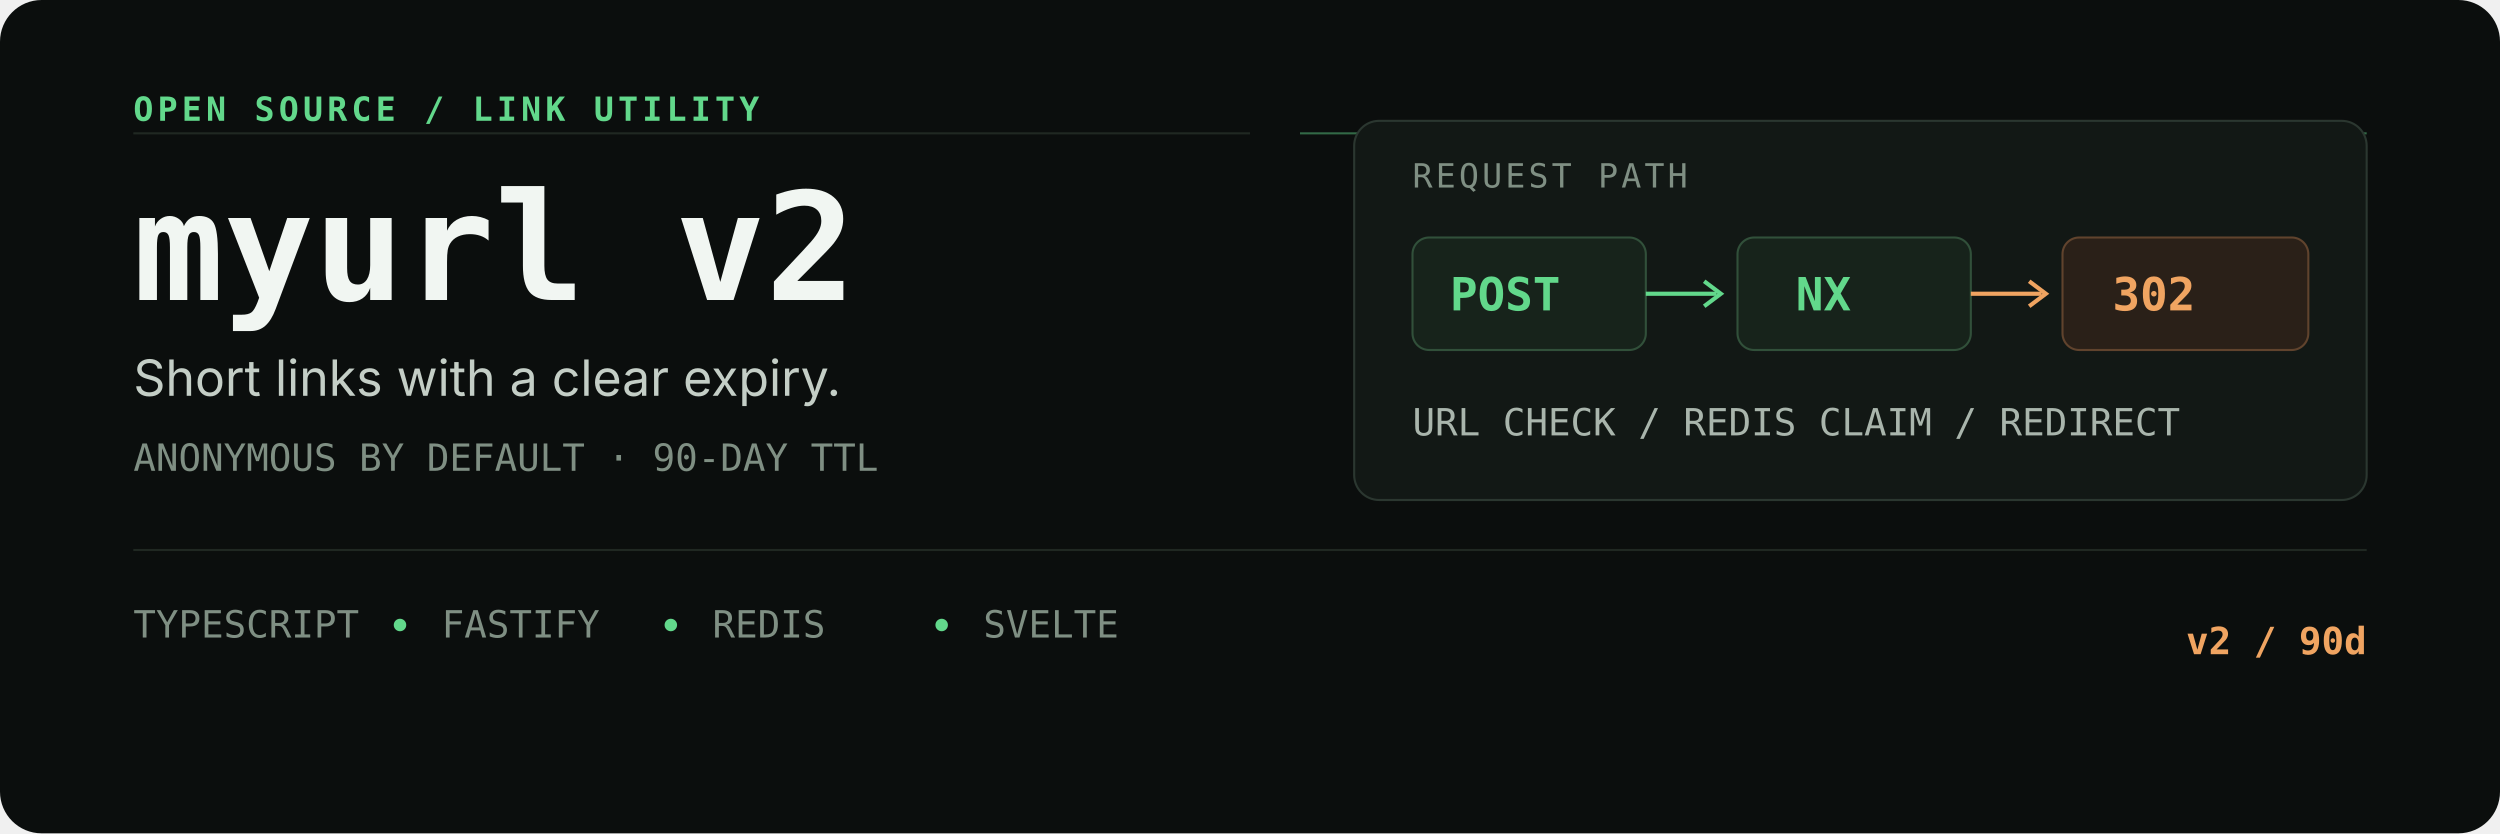
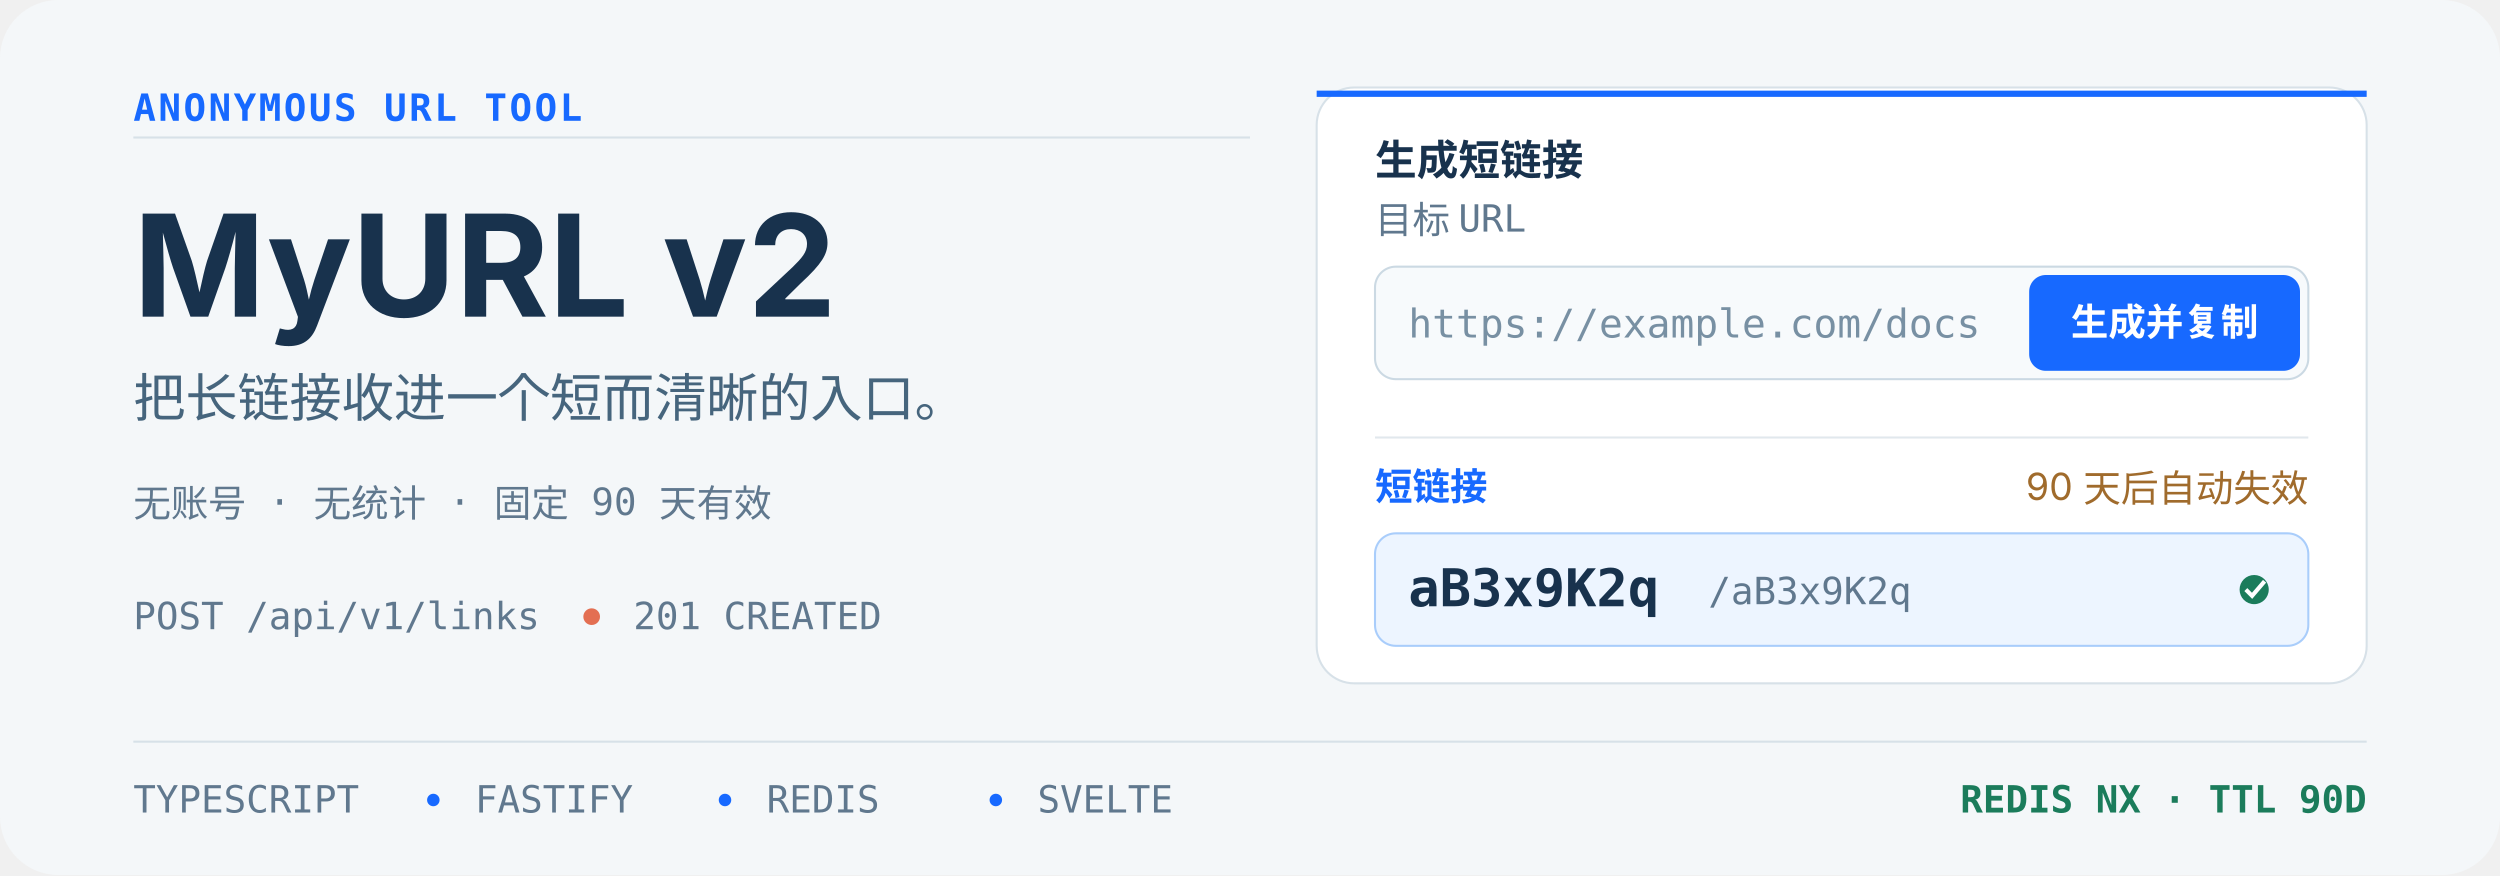
- <svg xmlns="http://www.w3.org/2000/svg" width="1200" height="400" viewBox="0 0 1200 400" role="img" aria-labelledby="title desc">
-   <rect width="1200" height="400" rx="20" fill="#0b0e0d" />
-   <path d="M64 264H1136" stroke="#202822" stroke-width="1" />
-   <path d="M64 64H600" stroke="#202822" stroke-width="1" />
-   <path d="M624 64H1136" stroke="#62d88b" stroke-width="1" opacity=".45" />
+ <svg xmlns="http://www.w3.org/2000/svg" width="1200" height="420" viewBox="0 0 1200 420" role="img" aria-labelledby="title desc">
+   <rect width="1200" height="420" rx="28" fill="#f4f7f9" />
+   <path d="M64 66H600" stroke="#d7e1e8" />
+   <path d="M632 66H1136" stroke="#1769ff" opacity=".35" />
+   <path d="M64 356H1136" stroke="#d7e1e8" />
  <g id="identity" transform="translate(64 58)">
-     <text x="0" y="0" fill="#62d88b" font-family="ui-monospace, SFMono-Regular, Menlo, monospace" font-size="16" font-weight="600" letter-spacing="2">OPEN SOURCE / LINK UTILITY</text>
-     <text x="0" y="86" fill="#f1f6f2" font-family="ui-monospace, SFMono-Regular, Menlo, monospace" font-size="72" font-weight="600">myurl v2</text>
-     <text x="0" y="132" fill="#c4cec6" font-family="system-ui, -apple-system, BlinkMacSystemFont, 'Segoe UI', sans-serif" font-size="24">Short links with a clear expiry.</text>
-     <text x="0" y="168" fill="#7f8f83" font-family="ui-monospace, SFMono-Regular, Menlo, monospace" font-size="18">ANONYMOUS BY DEFAULT · 90-DAY TTL</text>
+     <text x="0" y="0" fill="#1769ff" font-family="ui-monospace, SFMono-Regular, Menlo, monospace" font-size="18" font-weight="600" letter-spacing="1.2">ANONYMOUS URL TOOL</text>
+     <text x="0" y="94" fill="#18324d" font-family="-apple-system, BlinkMacSystemFont, 'Segoe UI', 'PingFang SC', sans-serif" font-size="68" font-weight="700">MyURL v2</text>
+     <text x="0" y="142" fill="#46657d" font-family="-apple-system, BlinkMacSystemFont, 'Segoe UI', 'PingFang SC', sans-serif" font-size="25">把长链接收进一个短而清晰的入口。</text>
+     <text x="0" y="190" fill="#60788e" font-family="ui-monospace, SFMono-Regular, Menlo, monospace" font-size="18">无账号 · 无统计 · 固定 90 天有效</text>
+     <g transform="translate(0 244)">
+       <text x="0" y="0" fill="#60788e" font-family="ui-monospace, SFMono-Regular, Menlo, monospace" font-size="18">POST /api/v1/links</text>
+       <circle cx="220" cy="-6" r="4" fill="#e36f52" />
+       <text x="240" y="0" fill="#60788e" font-family="ui-monospace, SFMono-Regular, Menlo, monospace" font-size="18">201 CREATED</text>
+     </g>
  </g>
-   <g id="path" transform="translate(650 58)">
-     <rect x="0" y="0" width="486" height="182" rx="12" fill="#121815" stroke="#2b3730" />
-     <text x="28" y="32" fill="#7f8f83" font-family="ui-monospace, SFMono-Regular, Menlo, monospace" font-size="16" letter-spacing="1.5">REQUEST PATH</text>
-     <g transform="translate(28 56)">
-       <rect width="112" height="54" rx="8" fill="#17231b" stroke="#31503a" />
-       <text x="18" y="35" fill="#62d88b" font-family="ui-monospace, SFMono-Regular, Menlo, monospace" font-size="22" font-weight="600">POST</text>
-     </g>
-     <path d="M140 83H174" stroke="#62d88b" stroke-width="2" />
-     <path d="m168 77 8 6-8 6" fill="none" stroke="#62d88b" stroke-width="2" />
-     <g transform="translate(184 56)">
-       <rect width="112" height="54" rx="8" fill="#17231b" stroke="#31503a" />
-       <text x="28" y="35" fill="#62d88b" font-family="ui-monospace, SFMono-Regular, Menlo, monospace" font-size="22" font-weight="600">NX</text>
-     </g>
-     <path d="M296 83H330" stroke="#f0a461" stroke-width="2" />
-     <path d="m324 77 8 6-8 6" fill="none" stroke="#f0a461" stroke-width="2" />
-     <g transform="translate(340 56)">
-       <rect width="118" height="54" rx="8" fill="#2a2018" stroke="#60432d" />
-       <text x="24" y="35" fill="#f0a461" font-family="ui-monospace, SFMono-Regular, Menlo, monospace" font-size="22" font-weight="600">302</text>
-     </g>
-     <text x="28" y="151" fill="#a9b5ac" font-family="ui-monospace, SFMono-Regular, Menlo, monospace" font-size="18">URL CHECK  /  REDIS CLAIM  /  REDIRECT</text>
+   <g id="product-proof" transform="translate(632 42)">
+     <rect width="504" height="286" rx="18" fill="#ffffff" stroke="#d7e1e8" />
+     <path d="M0 3H504" stroke="#1769ff" stroke-width="3" />
+     <text x="28" y="42" fill="#18324d" font-family="-apple-system, BlinkMacSystemFont, 'Segoe UI', 'PingFang SC', sans-serif" font-size="20" font-weight="600">生成短链接</text>
+     <text x="28" y="70" fill="#60788e" font-family="ui-monospace, SFMono-Regular, Menlo, monospace" font-size="18">目标 URL</text>
+     <rect x="28" y="86" width="448" height="54" rx="10" fill="#f7fafc" stroke="#cbd9e3" />
+     <text x="44" y="120" fill="#7890a3" font-family="ui-monospace, SFMono-Regular, Menlo, monospace" font-size="19">https://example.com/docs</text>
+     <rect x="342" y="90" width="130" height="46" rx="8" fill="#1769ff" />
+     <text x="407" y="119" text-anchor="middle" fill="#ffffff" font-family="-apple-system, BlinkMacSystemFont, 'Segoe UI', 'PingFang SC', sans-serif" font-size="18" font-weight="600">生成并复制</text>
+     <path d="M28 168H476" stroke="#e1e8ed" />
+     <text x="28" y="198" fill="#1769ff" font-family="-apple-system, BlinkMacSystemFont, 'Segoe UI', 'PingFang SC', sans-serif" font-size="18" font-weight="600">短链接</text>
+     <text x="476" y="198" text-anchor="end" fill="#a06b2c" font-family="-apple-system, BlinkMacSystemFont, 'Segoe UI', 'PingFang SC', sans-serif" font-size="18">90 天后自动失效</text>
+     <rect x="28" y="214" width="448" height="54" rx="10" fill="#edf5ff" stroke="#a9cdfb" />
+     <text x="44" y="249" fill="#18324d" font-family="ui-monospace, SFMono-Regular, Menlo, monospace" font-size="25" font-weight="600">aB3x9K2q</text>
+     <text x="188" y="248" fill="#60788e" font-family="ui-monospace, SFMono-Regular, Menlo, monospace" font-size="18">/aB3x9K2q</text>
+     <circle cx="450" cy="241" r="7" fill="#1b7c5b" />
+     <path d="m446 241 3 3 6-7" fill="none" stroke="#ffffff" stroke-width="2" />
  </g>
-   <g id="metadata" transform="translate(64 306)">
-     <text x="0" y="0" fill="#7f8f83" font-family="ui-monospace, SFMono-Regular, Menlo, monospace" font-size="18">TYPESCRIPT</text>
-     <circle cx="128" cy="-6" r="3" fill="#62d88b" />
-     <text x="148" y="0" fill="#7f8f83" font-family="ui-monospace, SFMono-Regular, Menlo, monospace" font-size="18">FASTIFY</text>
-     <circle cx="258" cy="-6" r="3" fill="#62d88b" />
-     <text x="278" y="0" fill="#7f8f83" font-family="ui-monospace, SFMono-Regular, Menlo, monospace" font-size="18">REDIS</text>
-     <circle cx="388" cy="-6" r="3" fill="#62d88b" />
-     <text x="408" y="0" fill="#7f8f83" font-family="ui-monospace, SFMono-Regular, Menlo, monospace" font-size="18">SVELTE</text>
+   <g id="metadata" transform="translate(64 390)">
+     <text x="0" y="0" fill="#60788e" font-family="ui-monospace, SFMono-Regular, Menlo, monospace" font-size="18">TYPESCRIPT</text>
+     <circle cx="144" cy="-6" r="3" fill="#1769ff" />
+     <text x="164" y="0" fill="#60788e" font-family="ui-monospace, SFMono-Regular, Menlo, monospace" font-size="18">FASTIFY</text>
+     <circle cx="284" cy="-6" r="3" fill="#1769ff" />
+     <text x="304" y="0" fill="#60788e" font-family="ui-monospace, SFMono-Regular, Menlo, monospace" font-size="18">REDIS</text>
+     <circle cx="414" cy="-6" r="3" fill="#1769ff" />
+     <text x="434" y="0" fill="#60788e" font-family="ui-monospace, SFMono-Regular, Menlo, monospace" font-size="18">SVELTE</text>
  </g>
-   <text x="1136" y="314" text-anchor="end" fill="#f0a461" font-family="ui-monospace, SFMono-Regular, Menlo, monospace" font-size="18" font-weight="600">v2 / 90d</text>
+   <text x="1136" y="390" text-anchor="end" fill="#1b7c5b" font-family="ui-monospace, SFMono-Regular, Menlo, monospace" font-size="18" font-weight="600">REDIS NX · TTL 90D</text>
</svg>
